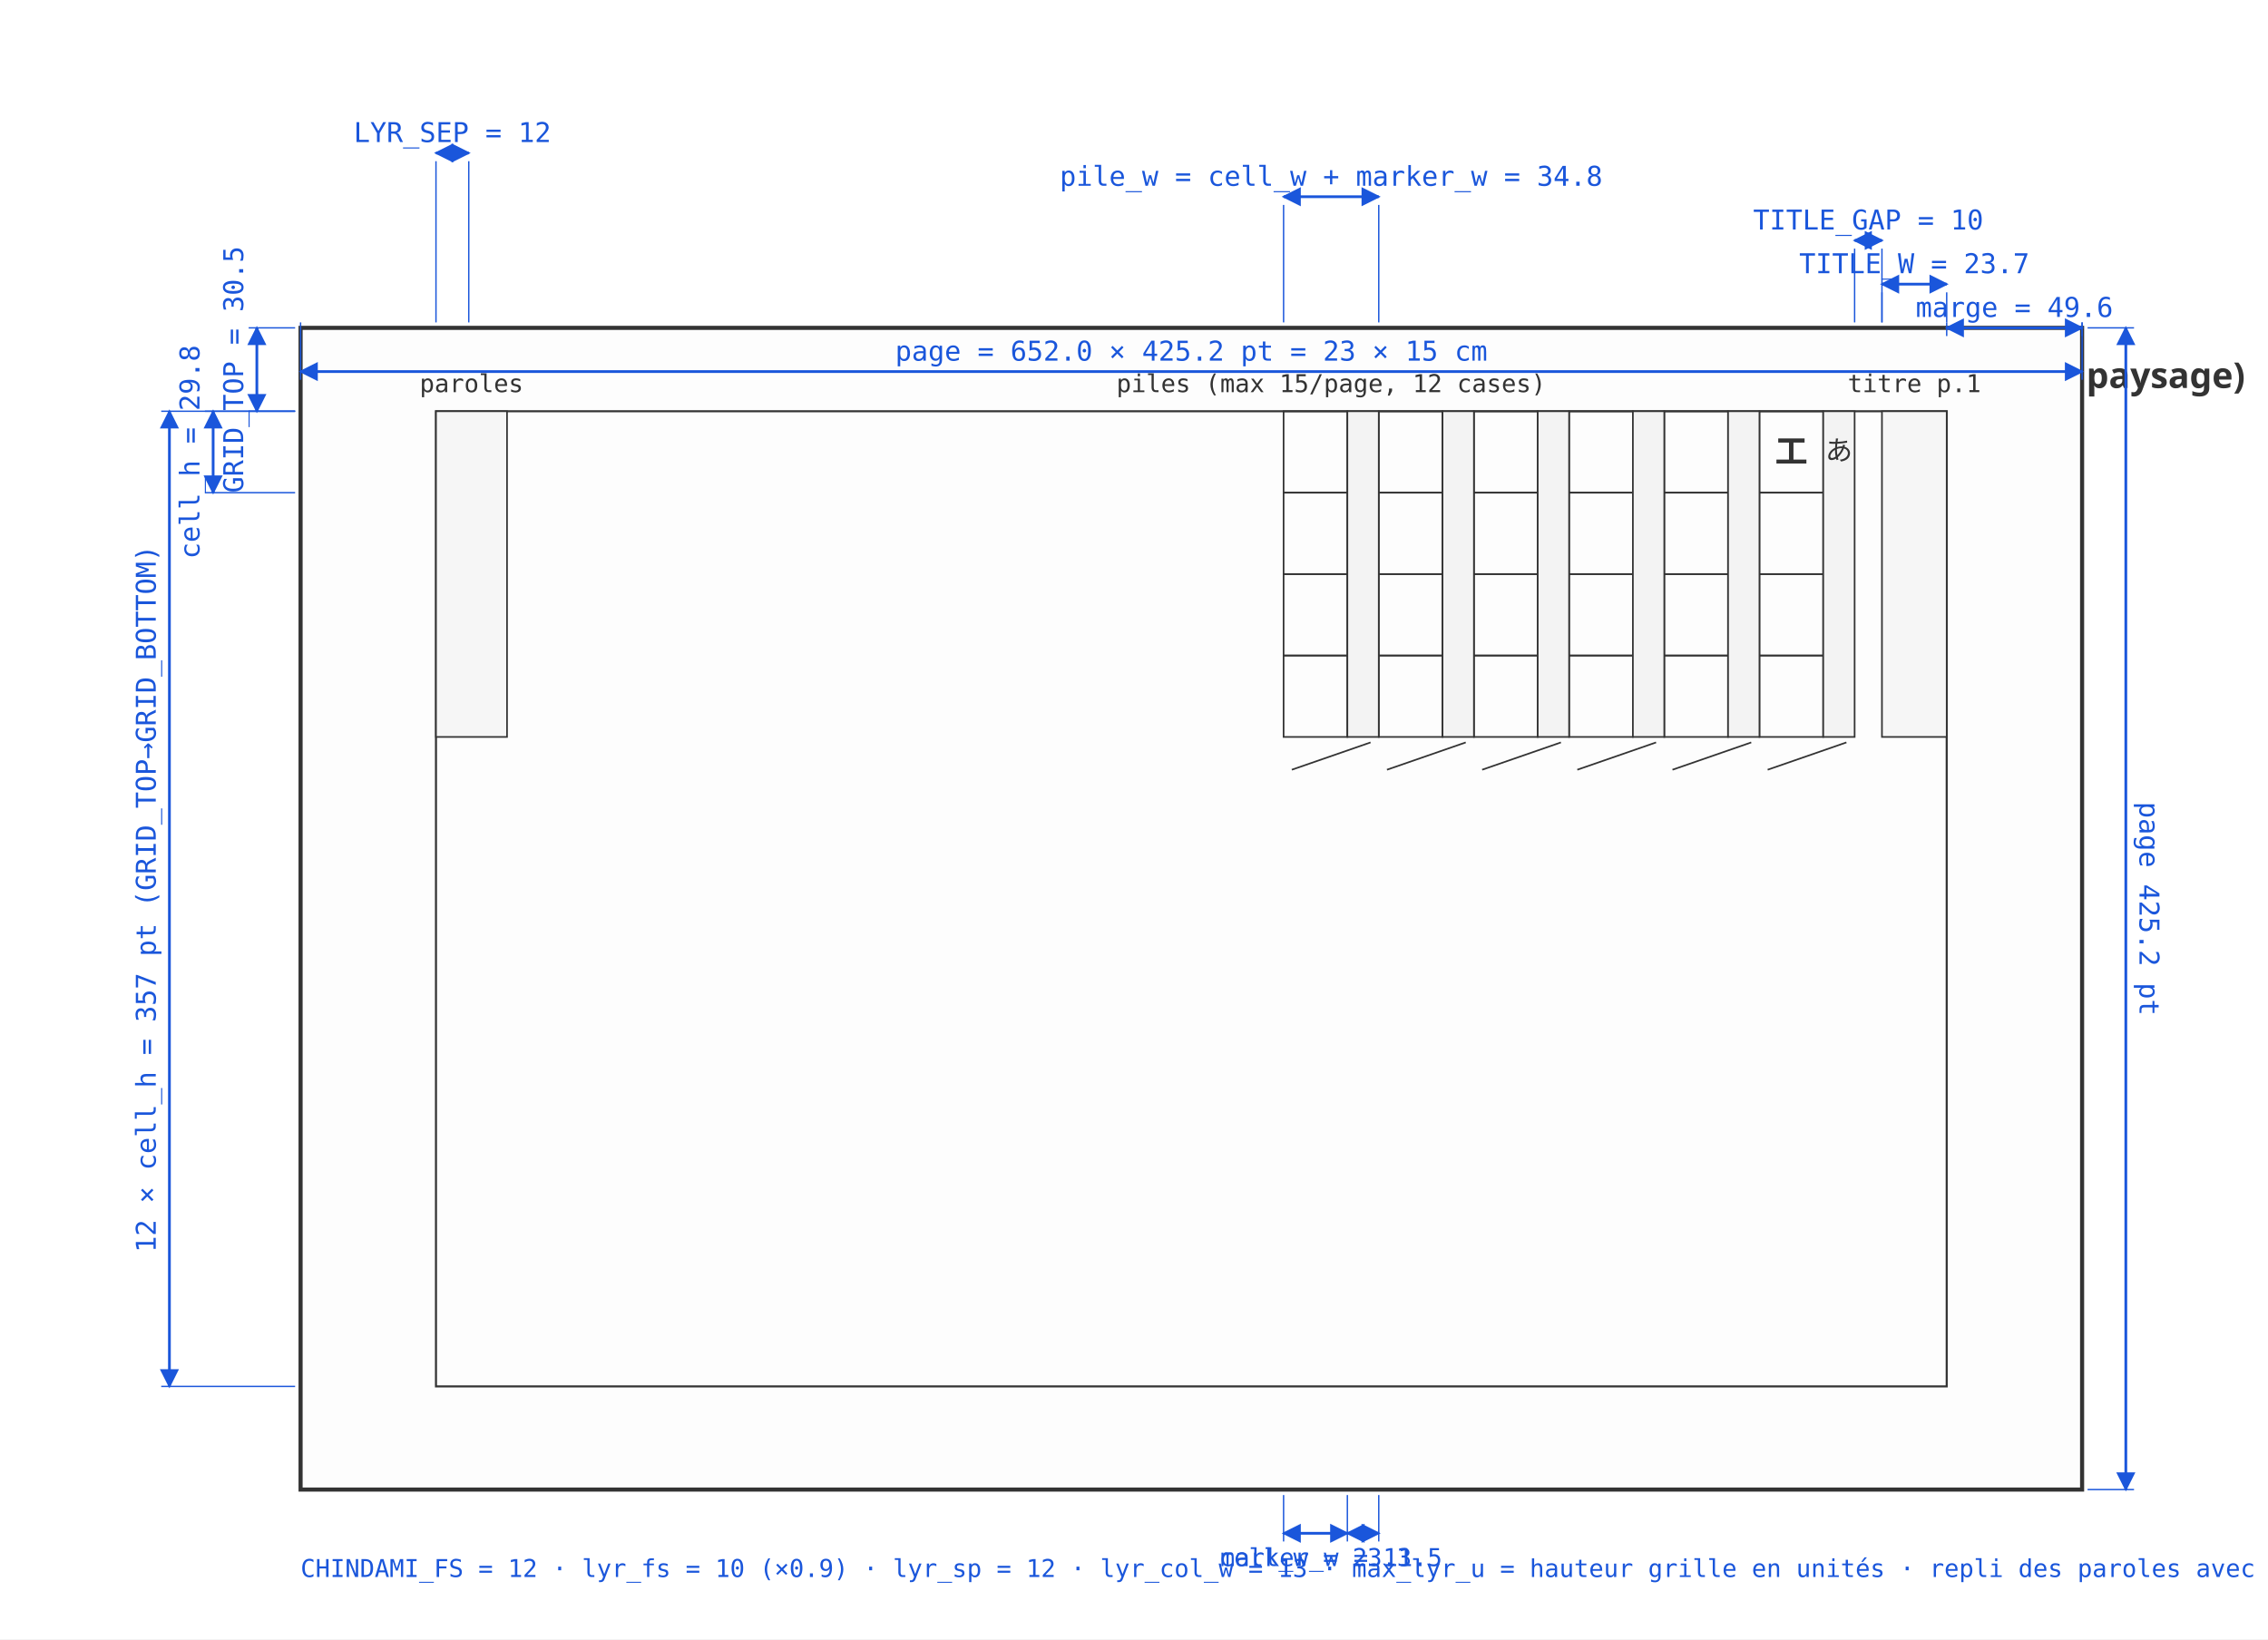
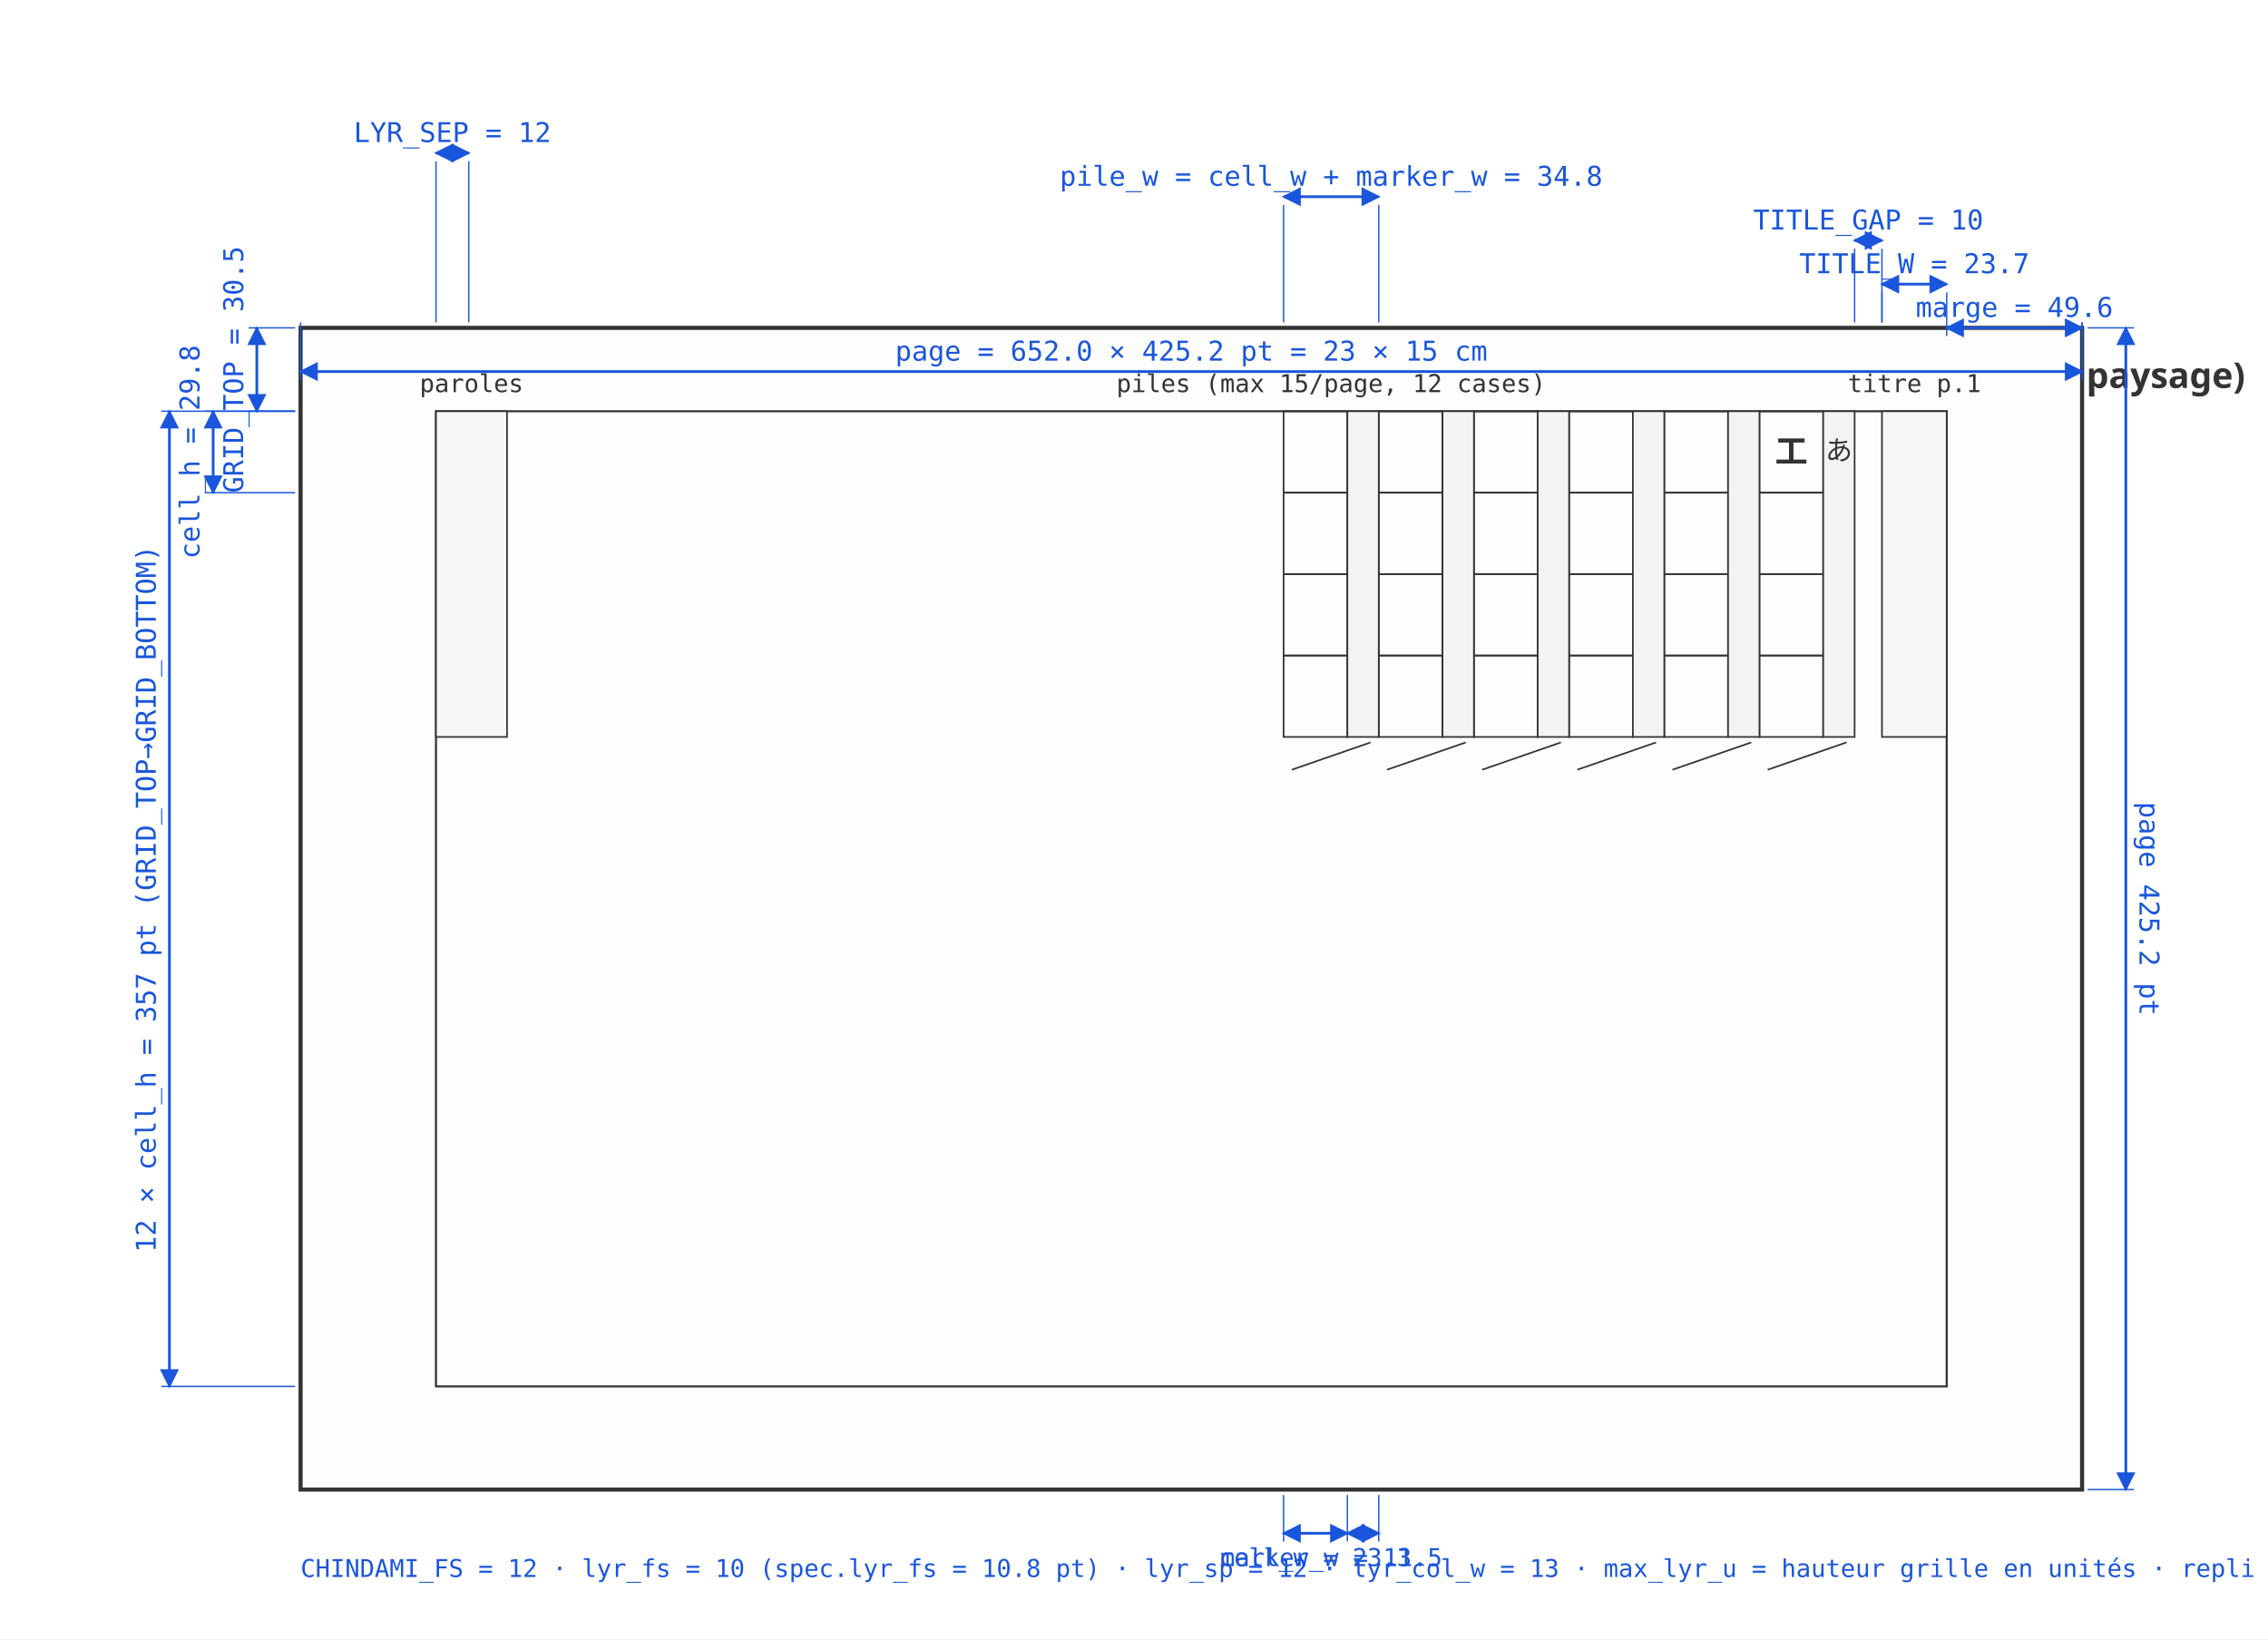
<svg xmlns="http://www.w3.org/2000/svg" width="830" height="600" viewBox="0 0 830 600">
  <defs>
    <marker id="arr" viewBox="0 0 10 10" refX="9" refY="5" markerWidth="7" markerHeight="7" orient="auto-start-reverse">
      <path d="M0,0 L10,5 L0,10 z" fill="#1a56db" />
    </marker>
  </defs>
  <rect x="0" y="0" width="830" height="600" fill="#ffffff" />
  <text x="220" y="142" text-anchor="start" font-family="sans-serif" font-size="13" fill="#333333" font-weight="bold">Mise en page Chindami-Kunkunshi — constantes (layout « chindami », pt, 23×15 cm paysage)</text>
  <text x="220" y="158" text-anchor="start" font-family="sans-serif" font-size="9.5" fill="#333333">gris foncé = éléments · bleu = cotes (flèches) et constantes</text>
  <rect x="110" y="120" width="651.969" height="425.197" fill="#fdfdfd" stroke="#333333" stroke-width="1.5" />
  <rect x="159.551" y="150.521" width="552.867" height="356.912" fill="none" stroke="#333333" stroke-width="0.75" />
  <rect x="643.891" y="150.521" width="23.339" height="29.802" fill="none" stroke="#333333" stroke-width="0.6" />
  <rect x="643.891" y="180.323" width="23.339" height="29.802" fill="none" stroke="#333333" stroke-width="0.6" />
  <rect x="643.891" y="210.126" width="23.339" height="29.802" fill="none" stroke="#333333" stroke-width="0.6" />
  <rect x="643.891" y="239.928" width="23.339" height="29.802" fill="none" stroke="#333333" stroke-width="0.6" />
  <rect x="667.23" y="150.521" width="11.49" height="119.21" fill="#f3f3f3" stroke="#333333" stroke-width="0.6" />
  <line x1="646.891" y1="281.731" x2="675.72" y2="271.731" stroke="#333333" stroke-width="0.6" />
  <rect x="609.061" y="150.521" width="23.339" height="29.802" fill="none" stroke="#333333" stroke-width="0.6" />
  <rect x="609.061" y="180.323" width="23.339" height="29.802" fill="none" stroke="#333333" stroke-width="0.6" />
  <rect x="609.061" y="210.126" width="23.339" height="29.802" fill="none" stroke="#333333" stroke-width="0.6" />
  <rect x="609.061" y="239.928" width="23.339" height="29.802" fill="none" stroke="#333333" stroke-width="0.6" />
  <rect x="632.4" y="150.521" width="11.49" height="119.21" fill="#f3f3f3" stroke="#333333" stroke-width="0.6" />
  <line x1="612.061" y1="281.731" x2="640.891" y2="271.731" stroke="#333333" stroke-width="0.6" />
  <rect x="574.232" y="150.521" width="23.339" height="29.802" fill="none" stroke="#333333" stroke-width="0.6" />
  <rect x="574.232" y="180.323" width="23.339" height="29.802" fill="none" stroke="#333333" stroke-width="0.6" />
  <rect x="574.232" y="210.126" width="23.339" height="29.802" fill="none" stroke="#333333" stroke-width="0.6" />
  <rect x="574.232" y="239.928" width="23.339" height="29.802" fill="none" stroke="#333333" stroke-width="0.6" />
  <rect x="597.571" y="150.521" width="11.49" height="119.21" fill="#f3f3f3" stroke="#333333" stroke-width="0.6" />
  <line x1="577.232" y1="281.731" x2="606.061" y2="271.731" stroke="#333333" stroke-width="0.6" />
  <rect x="539.402" y="150.521" width="23.339" height="29.802" fill="none" stroke="#333333" stroke-width="0.6" />
  <rect x="539.402" y="180.323" width="23.339" height="29.802" fill="none" stroke="#333333" stroke-width="0.6" />
  <rect x="539.402" y="210.126" width="23.339" height="29.802" fill="none" stroke="#333333" stroke-width="0.6" />
  <rect x="539.402" y="239.928" width="23.339" height="29.802" fill="none" stroke="#333333" stroke-width="0.6" />
  <rect x="562.741" y="150.521" width="11.49" height="119.21" fill="#f3f3f3" stroke="#333333" stroke-width="0.6" />
  <line x1="542.402" y1="281.731" x2="571.232" y2="271.731" stroke="#333333" stroke-width="0.6" />
  <rect x="504.573" y="150.521" width="23.339" height="29.802" fill="none" stroke="#333333" stroke-width="0.6" />
  <rect x="504.573" y="180.323" width="23.339" height="29.802" fill="none" stroke="#333333" stroke-width="0.6" />
  <rect x="504.573" y="210.126" width="23.339" height="29.802" fill="none" stroke="#333333" stroke-width="0.6" />
  <rect x="504.573" y="239.928" width="23.339" height="29.802" fill="none" stroke="#333333" stroke-width="0.6" />
  <rect x="527.912" y="150.521" width="11.49" height="119.21" fill="#f3f3f3" stroke="#333333" stroke-width="0.6" />
  <line x1="507.573" y1="281.731" x2="536.402" y2="271.731" stroke="#333333" stroke-width="0.6" />
  <rect x="469.743" y="150.521" width="23.339" height="29.802" fill="none" stroke="#333333" stroke-width="0.6" />
  <rect x="469.743" y="180.323" width="23.339" height="29.802" fill="none" stroke="#333333" stroke-width="0.6" />
  <rect x="469.743" y="210.126" width="23.339" height="29.802" fill="none" stroke="#333333" stroke-width="0.6" />
  <rect x="469.743" y="239.928" width="23.339" height="29.802" fill="none" stroke="#333333" stroke-width="0.6" />
  <rect x="493.083" y="150.521" width="11.49" height="119.21" fill="#f3f3f3" stroke="#333333" stroke-width="0.6" />
  <line x1="472.743" y1="281.731" x2="501.573" y2="271.731" stroke="#333333" stroke-width="0.6" />
  <text x="655.56" y="169.422" text-anchor="middle" font-family="monospace" font-size="12" fill="#333333" font-weight="bold">工</text>
  <text x="672.975" y="168.422" text-anchor="middle" font-family="monospace" font-size="10" fill="#333333">あ</text>
  <text x="487.158" y="143.521" text-anchor="middle" font-family="monospace" font-size="9" fill="#333333">piles (max 15/page, 12 cases)</text>
  <rect x="688.72" y="150.521" width="23.698" height="119.21" fill="#f6f6f6" stroke="#333333" stroke-width="0.6" />
  <text x="700.569" y="143.521" text-anchor="middle" font-family="monospace" font-size="9" fill="#333333">titre p.1</text>
  <rect x="159.551" y="150.521" width="26" height="119.21" fill="#f6f6f6" stroke="#333333" stroke-width="0.6" />
  <text x="172.551" y="143.521" text-anchor="middle" font-family="monospace" font-size="9" fill="#333333">paroles</text>
  <line x1="159.551" y1="118" x2="159.551" y2="59" stroke="#1a56db" stroke-width="0.5" />
  <line x1="171.551" y1="118" x2="171.551" y2="59" stroke="#1a56db" stroke-width="0.5" />
  <line x1="159.551" y1="56" x2="171.551" y2="56" stroke="#1a56db" stroke-width="1" marker-start="url(#arr)" marker-end="url(#arr)" />
  <text x="165.551" y="52" text-anchor="middle" font-family="monospace" font-size="10" fill="#1a56db">LYR_SEP = 12</text>
  <line x1="469.743" y1="118" x2="469.743" y2="75" stroke="#1a56db" stroke-width="0.5" />
  <line x1="504.573" y1="118" x2="504.573" y2="75" stroke="#1a56db" stroke-width="0.5" />
  <line x1="469.743" y1="72" x2="504.573" y2="72" stroke="#1a56db" stroke-width="1" marker-start="url(#arr)" marker-end="url(#arr)" />
  <text x="487.158" y="68" text-anchor="middle" font-family="monospace" font-size="10" fill="#1a56db">pile_w = cell_w + marker_w = 34.8</text>
  <line x1="678.72" y1="118" x2="678.72" y2="91" stroke="#1a56db" stroke-width="0.5" />
  <line x1="688.72" y1="118" x2="688.72" y2="91" stroke="#1a56db" stroke-width="0.5" />
  <line x1="678.72" y1="88" x2="688.72" y2="88" stroke="#1a56db" stroke-width="1" marker-start="url(#arr)" marker-end="url(#arr)" />
  <text x="683.72" y="84" text-anchor="middle" font-family="monospace" font-size="10" fill="#1a56db">TITLE_GAP = 10</text>
  <line x1="688.72" y1="118" x2="688.72" y2="107" stroke="#1a56db" stroke-width="0.5" />
  <line x1="712.418" y1="118" x2="712.418" y2="107" stroke="#1a56db" stroke-width="0.5" />
  <line x1="688.72" y1="104" x2="712.418" y2="104" stroke="#1a56db" stroke-width="1" marker-start="url(#arr)" marker-end="url(#arr)" />
  <text x="700.569" y="100" text-anchor="middle" font-family="monospace" font-size="10" fill="#1a56db">TITLE_W = 23.7</text>
  <line x1="712.418" y1="118" x2="712.418" y2="123" stroke="#1a56db" stroke-width="0.5" />
  <line x1="761.969" y1="118" x2="761.969" y2="123" stroke="#1a56db" stroke-width="0.5" />
  <line x1="712.418" y1="120" x2="761.969" y2="120" stroke="#1a56db" stroke-width="1" marker-start="url(#arr)" marker-end="url(#arr)" />
  <text x="737.194" y="116" text-anchor="middle" font-family="monospace" font-size="10" fill="#1a56db">marge = 49.6</text>
  <line x1="110" y1="118" x2="110" y2="139" stroke="#1a56db" stroke-width="0.5" />
  <line x1="761.969" y1="118" x2="761.969" y2="139" stroke="#1a56db" stroke-width="0.5" />
  <line x1="110" y1="136" x2="761.969" y2="136" stroke="#1a56db" stroke-width="1" marker-start="url(#arr)" marker-end="url(#arr)" />
  <text x="435.985" y="132" text-anchor="middle" font-family="monospace" font-size="10" fill="#1a56db">page = 652.0 × 425.2 pt = 23 × 15 cm</text>
  <line x1="108" y1="120" x2="91" y2="120" stroke="#1a56db" stroke-width="0.5" />
  <line x1="108" y1="150.521" x2="91" y2="150.521" stroke="#1a56db" stroke-width="0.5" />
  <line x1="94" y1="120" x2="94" y2="150.521" stroke="#1a56db" stroke-width="1" marker-start="url(#arr)" marker-end="url(#arr)" />
  <text x="89" y="135.26" text-anchor="middle" font-family="monospace" font-size="10" fill="#1a56db" transform="rotate(-90 89 135.26)">GRID_TOP = 30.5</text>
  <line x1="108" y1="150.521" x2="75" y2="150.521" stroke="#1a56db" stroke-width="0.5" />
  <line x1="108" y1="180.323" x2="75" y2="180.323" stroke="#1a56db" stroke-width="0.5" />
  <line x1="78" y1="150.521" x2="78" y2="180.323" stroke="#1a56db" stroke-width="1" marker-start="url(#arr)" marker-end="url(#arr)" />
  <text x="73" y="165.422" text-anchor="middle" font-family="monospace" font-size="10" fill="#1a56db" transform="rotate(-90 73 165.422)">cell_h = 29.8</text>
  <line x1="108" y1="150.521" x2="59" y2="150.521" stroke="#1a56db" stroke-width="0.5" />
  <line x1="108" y1="507.433" x2="59" y2="507.433" stroke="#1a56db" stroke-width="0.5" />
  <line x1="62" y1="150.521" x2="62" y2="507.433" stroke="#1a56db" stroke-width="1" marker-start="url(#arr)" marker-end="url(#arr)" />
  <text x="57" y="328.977" text-anchor="middle" font-family="monospace" font-size="10" fill="#1a56db" transform="rotate(-90 57 328.977)">12 × cell_h = 357 pt (GRID_TOP→GRID_BOTTOM)</text>
  <line x1="763.969" y1="120" x2="780.969" y2="120" stroke="#1a56db" stroke-width="0.5" />
  <line x1="763.969" y1="545.197" x2="780.969" y2="545.197" stroke="#1a56db" stroke-width="0.5" />
  <line x1="777.969" y1="120" x2="777.969" y2="545.197" stroke="#1a56db" stroke-width="1" marker-start="url(#arr)" marker-end="url(#arr)" />
  <text x="782.969" y="332.599" text-anchor="middle" font-family="monospace" font-size="10" fill="#1a56db" transform="rotate(90 782.969 332.599)">page 425.2 pt</text>
  <line x1="469.743" y1="547.197" x2="469.743" y2="564.197" stroke="#1a56db" stroke-width="0.5" />
  <line x1="493.083" y1="547.197" x2="493.083" y2="564.197" stroke="#1a56db" stroke-width="0.5" />
  <line x1="504.573" y1="547.197" x2="504.573" y2="564.197" stroke="#1a56db" stroke-width="0.5" />
  <line x1="469.743" y1="561.197" x2="493.083" y2="561.197" stroke="#1a56db" stroke-width="1" marker-start="url(#arr)" marker-end="url(#arr)" />
  <text x="481.413" y="573.197" text-anchor="middle" font-family="monospace" font-size="9" fill="#1a56db">cell_w = 23.3</text>
  <line x1="493.083" y1="561.197" x2="504.573" y2="561.197" stroke="#1a56db" stroke-width="1" marker-start="url(#arr)" marker-end="url(#arr)" />
  <text x="487.158" y="573.197" text-anchor="middle" font-family="monospace" font-size="9" fill="#1a56db">marker_w = 11.5</text>
-   <text x="110" y="577.197" text-anchor="start" font-family="monospace" font-size="9" fill="#1a56db">CHINDAMI_FS = 12 · lyr_fs = 10 (×0.9) · lyr_sp = 12 · lyr_col_w = 13 · max_lyr_u = hauteur grille en unités · repli des paroles avec kinsoku (@kinsoku)</text>
+   <text x="110" y="577.197" text-anchor="start" font-family="monospace" font-size="9" fill="#1a56db">CHINDAMI_FS = 12 · lyr_fs = 10 (spec.lyr_fs = 10.8 pt) · lyr_sp = 12 · lyr_col_w = 13 · max_lyr_u = hauteur grille en unités · repli des paroles avec kinsoku (@kinsoku)</text>
</svg>
